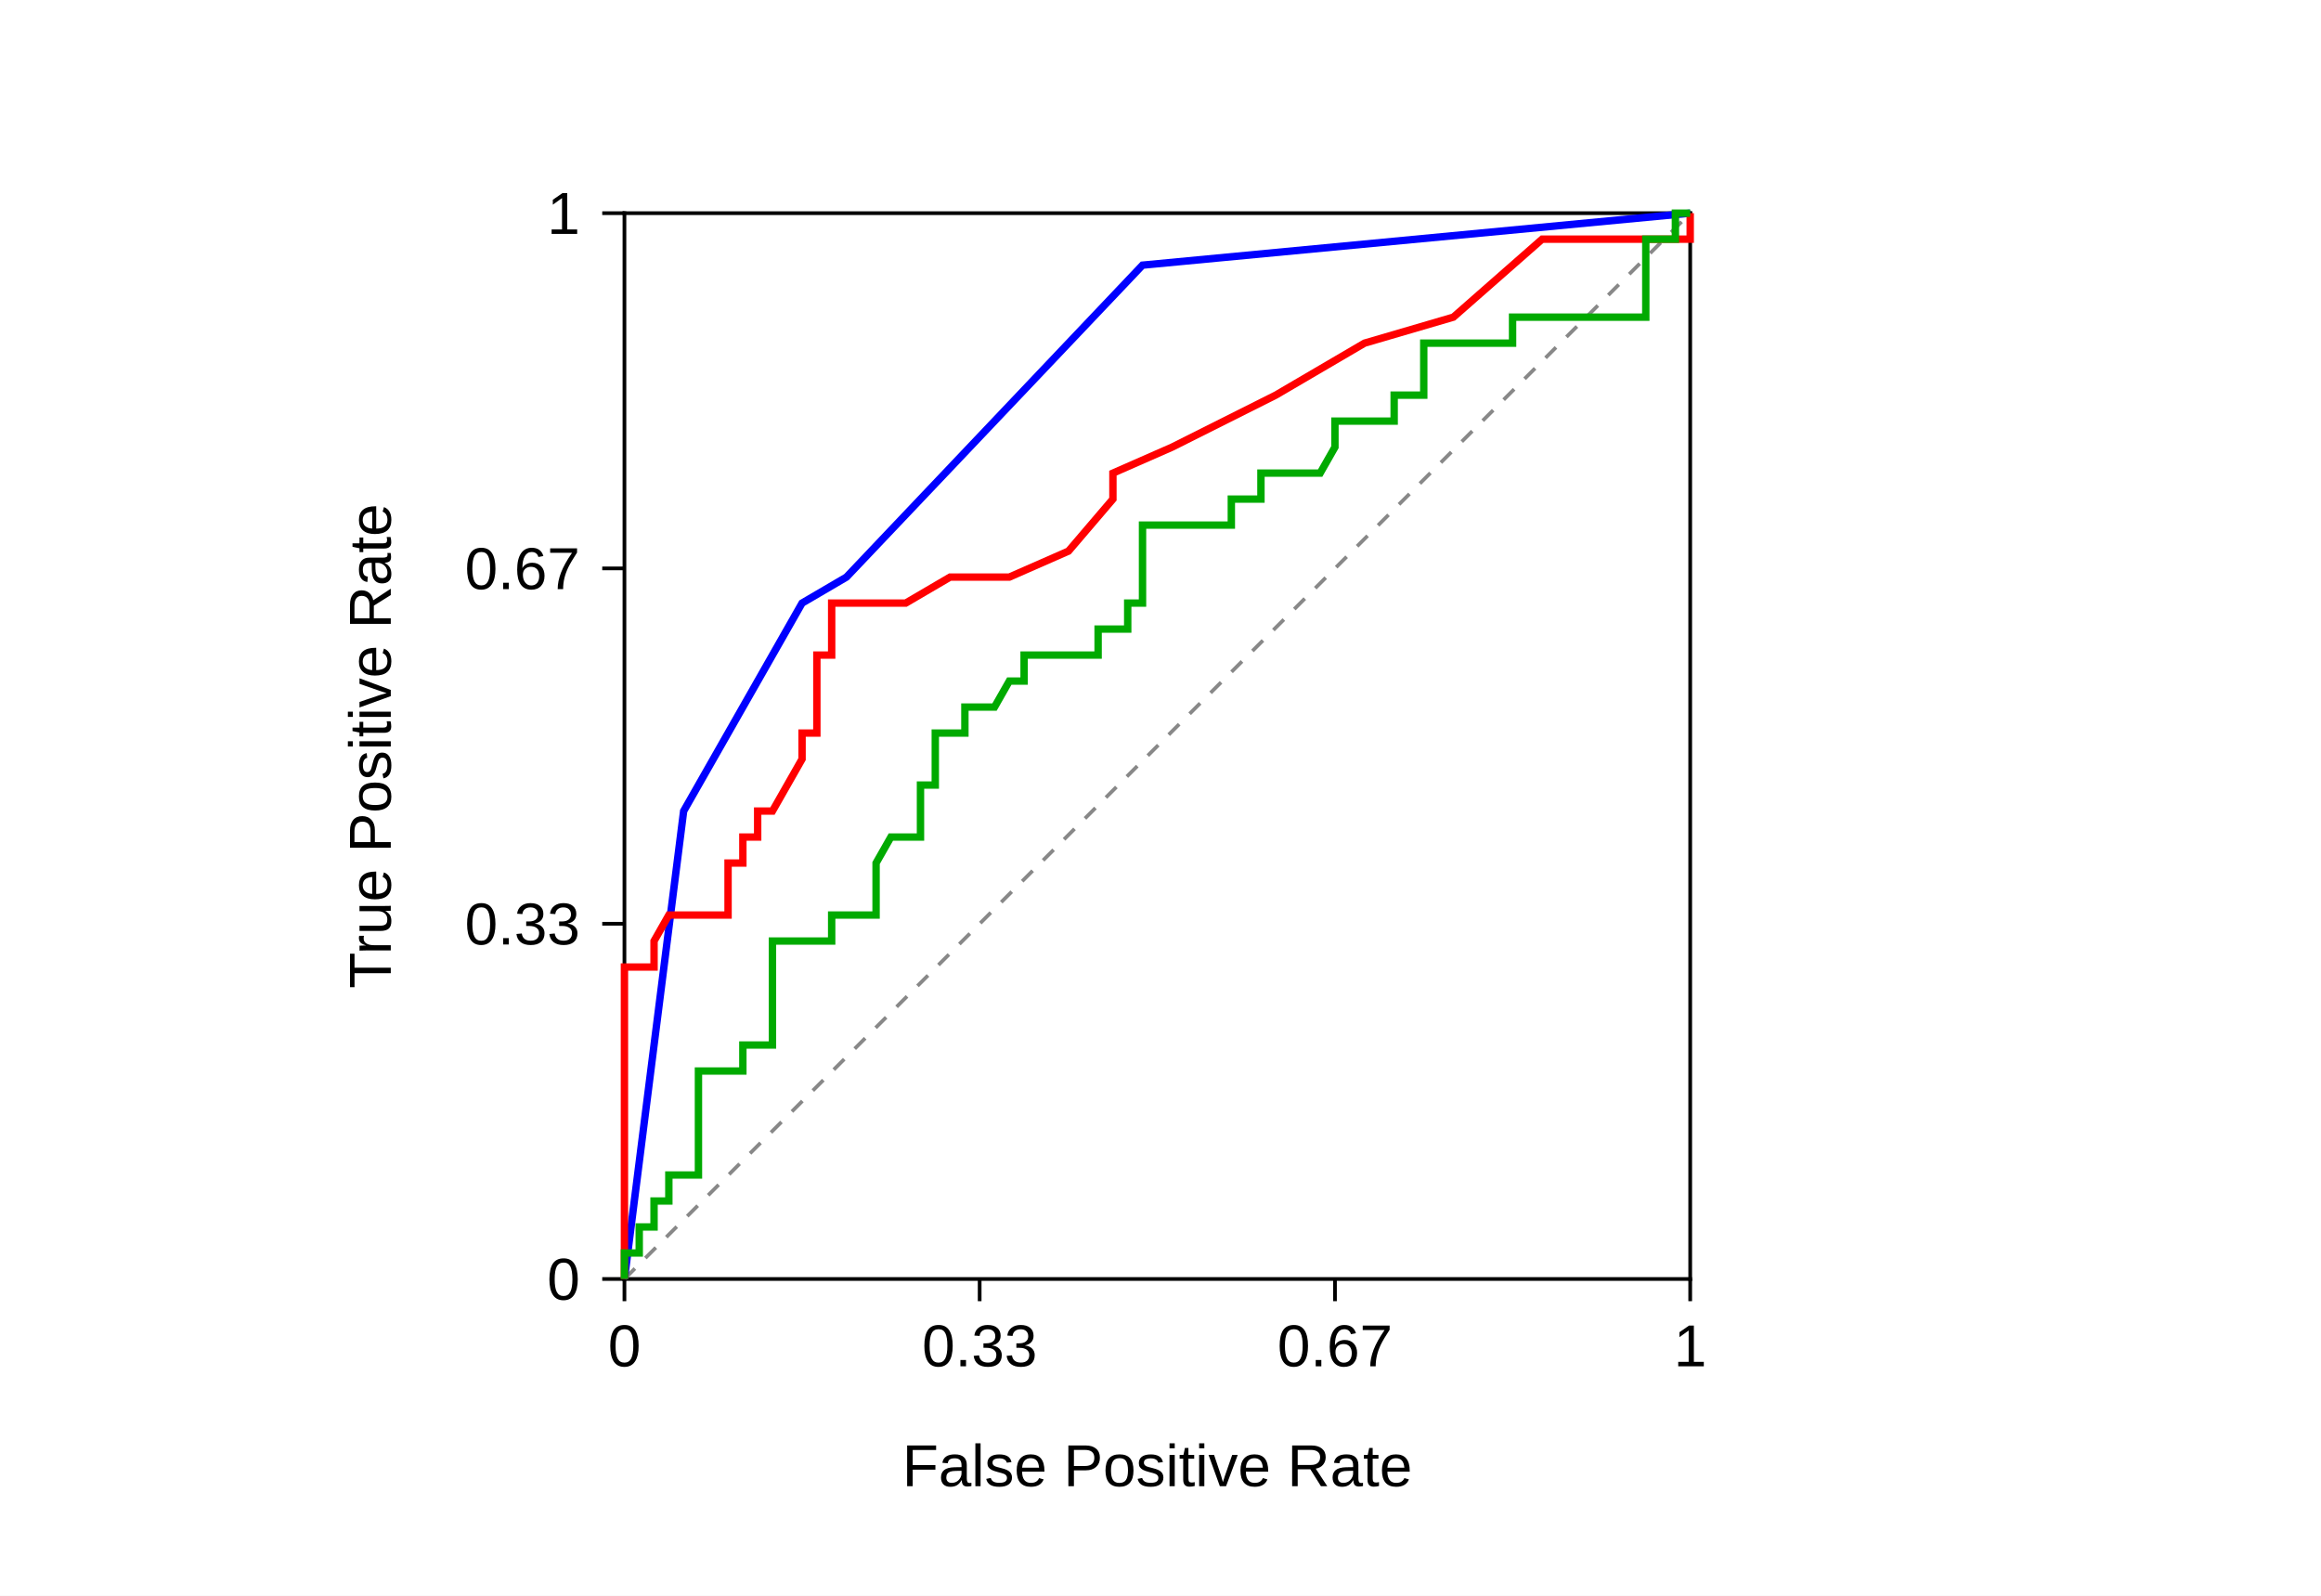
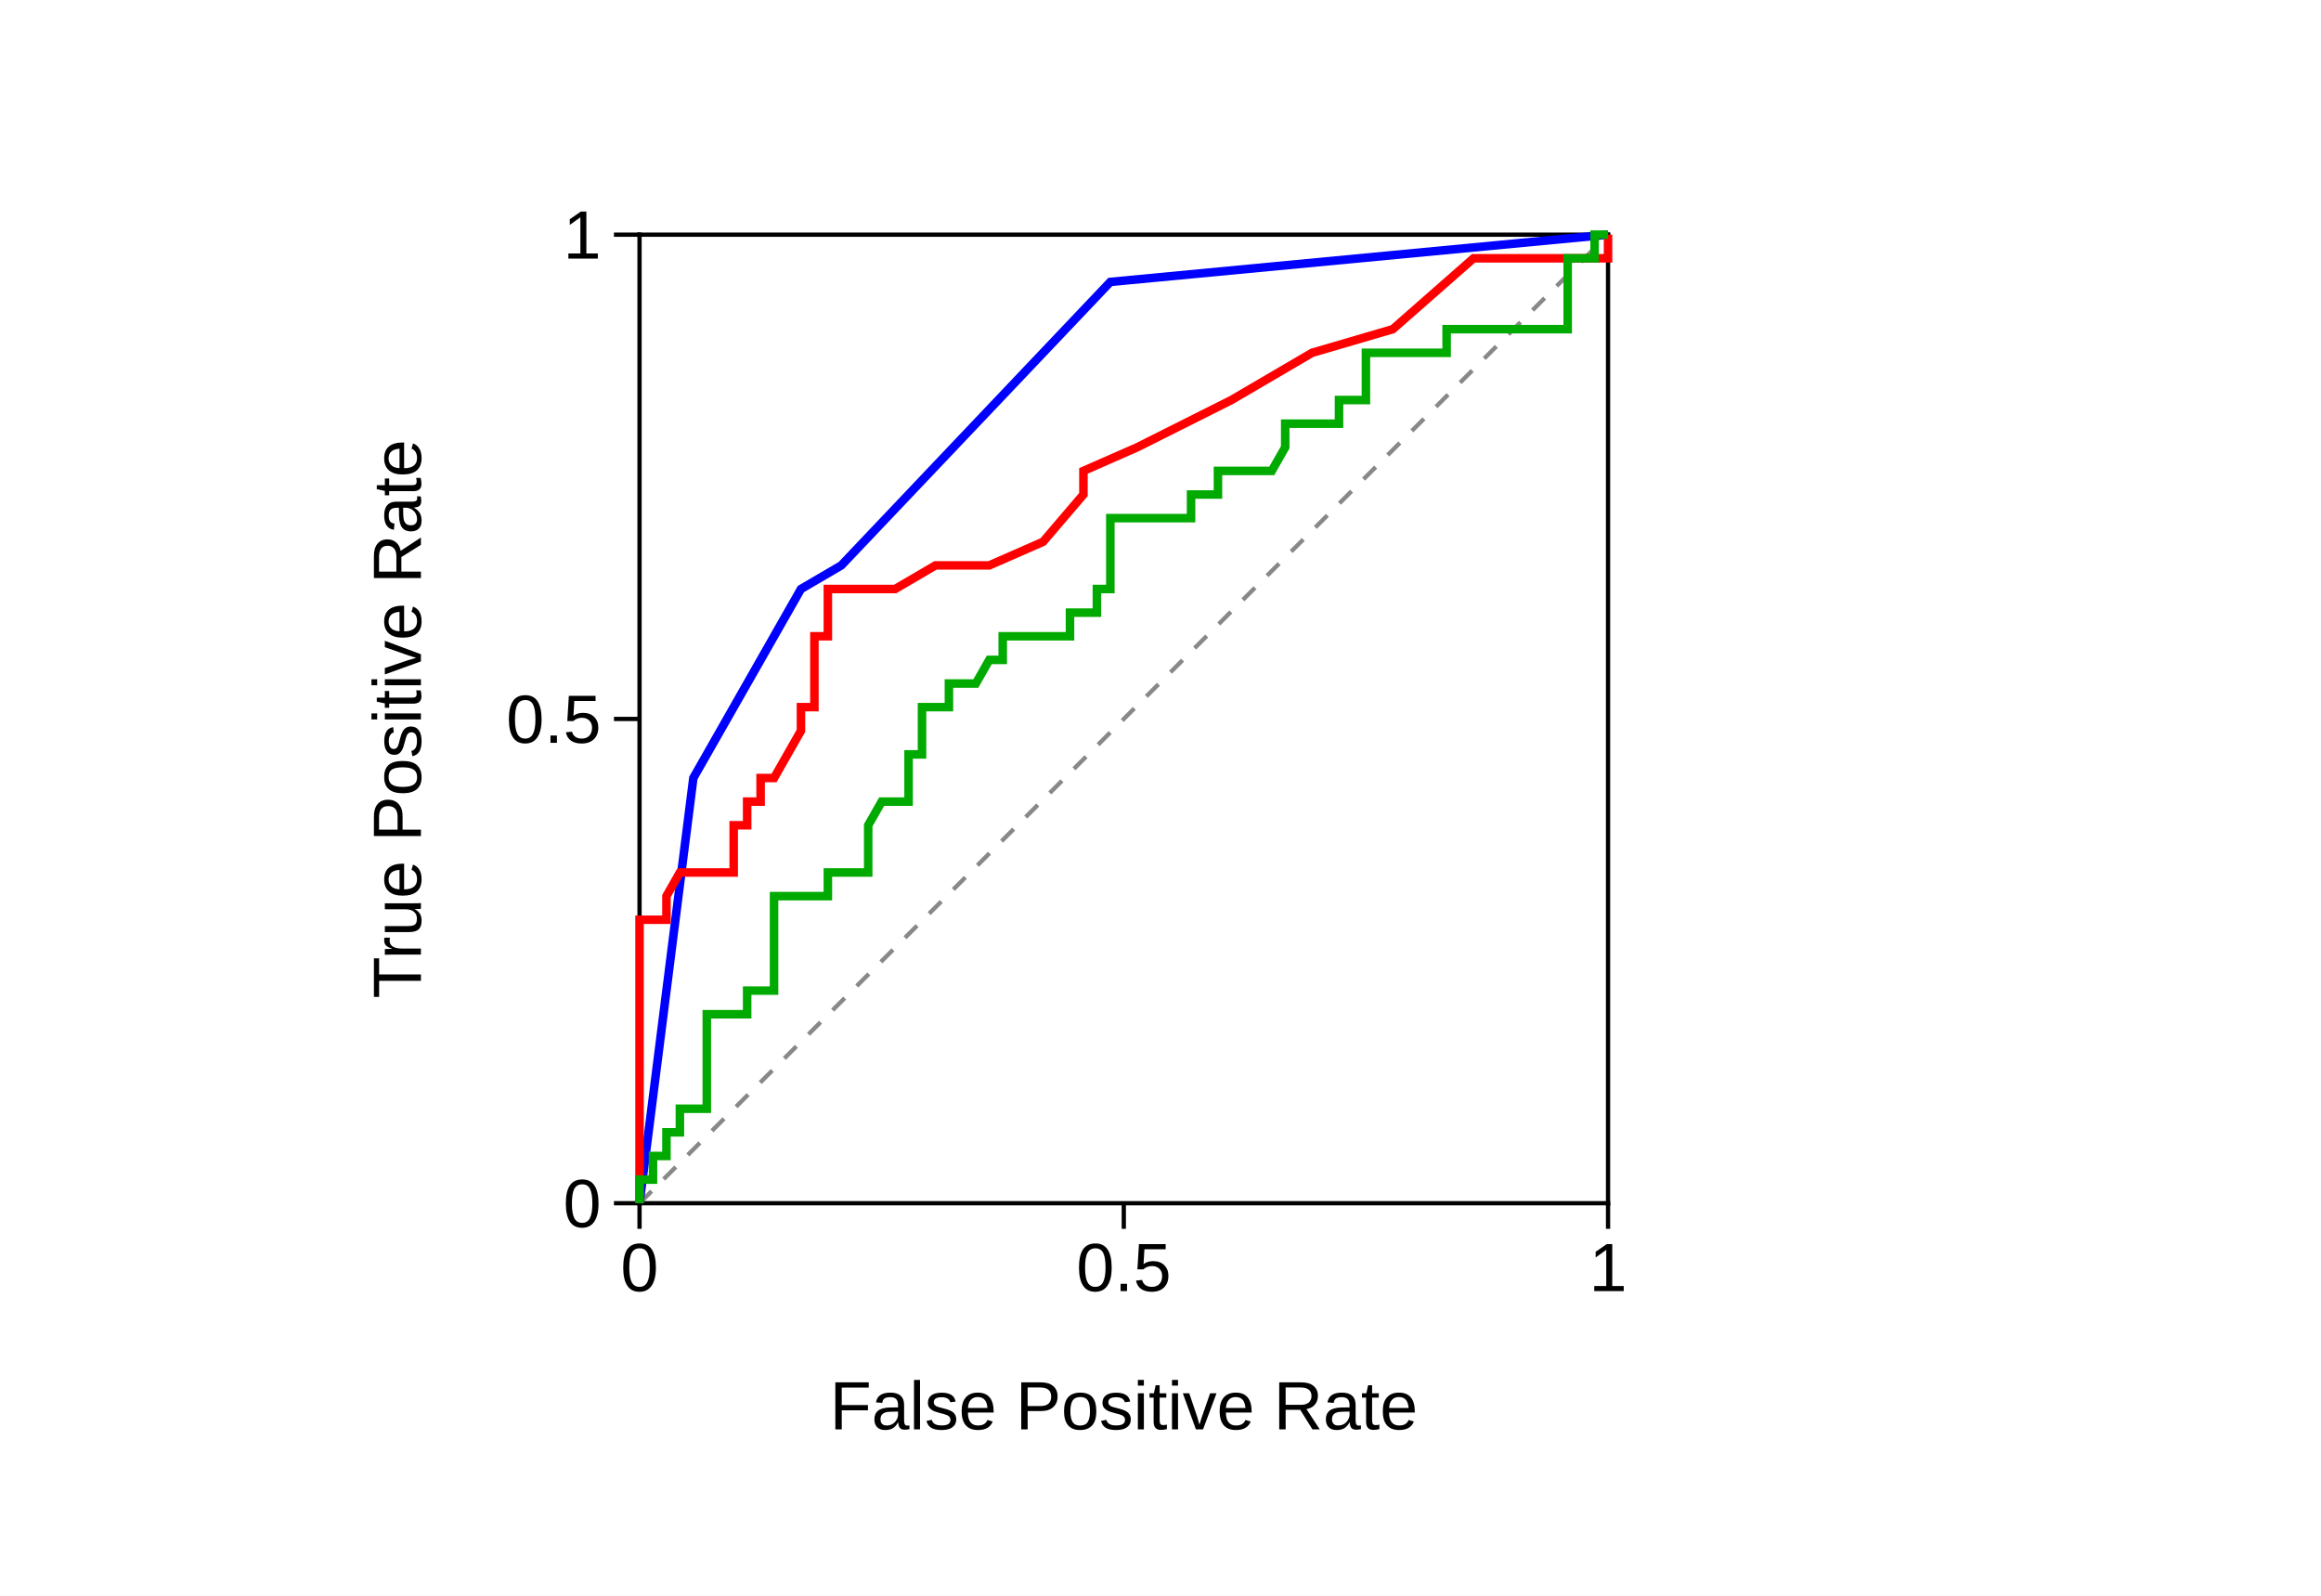
- <svg xmlns="http://www.w3.org/2000/svg" width="320" height="220" viewBox="0 0 320 220" role="img" aria-label="roc example rendered in Graphitix" data-graphitix-welcome-thumbnail="roc" data-preview-source="Graphitix owner-scoped SVG projection" data-source-format="svg" data-inline-ready="true" data-id-prefix="graphitix-welcome-roc-id-" data-export-projection="svg" data-graph-title-suppressed="true" data-proportional-stroke-contract="source-viewport-baked-strokes-v1" data-source-viewport-width="452" data-source-viewport-height="392" data-thumbnail-visual-scale="0.510204081633" data-non-scaling-stroke-count="0" preserveAspectRatio="xMidYMid meet" font-family="Arial, Helvetica, sans-serif">
+ <svg xmlns="http://www.w3.org/2000/svg" width="320" height="220" viewBox="0 0 320 220" role="img" aria-label="roc example rendered in Graphitix" data-graphitix-welcome-thumbnail="roc" data-preview-source="Graphitix owner-scoped SVG projection" data-source-format="svg" data-inline-ready="true" data-id-prefix="graphitix-welcome-roc-id-" data-export-projection="svg" data-graph-title-suppressed="true" data-proportional-stroke-contract="source-viewport-baked-strokes-v1" data-source-viewport-width="382.691208" data-source-viewport-height="340" data-thumbnail-visual-scale="0.588235294118" data-non-scaling-stroke-count="0" preserveAspectRatio="xMidYMid meet" font-family="Arial, Helvetica, sans-serif">
  <rect width="320" height="220" fill="#ffffff" data-welcome-thumbnail-background="true" />
-   <g transform="matrix(0.5102041 0 0 0.5102041 44.69388 10)" data-welcome-thumbnail-content="true">
-     <g id="graphitix-welcome-roc-id-1" transform="matrix(1 0 0 1 2 0)" data-export-physical-projection="materialized">
-       <line x1="79.141" y1="326" x2="367.141" y2="326" stroke="#000000" stroke-linecap="square" stroke-width="1" />
-       <line x1="79.141" y1="38" x2="79.141" y2="326" stroke="#000000" stroke-linecap="square" stroke-width="1" />
-       <line x1="79.141" y1="38" x2="367.141" y2="38" stroke="#000000" stroke-linecap="square" stroke-width="1" />
-       <line x1="367.141" y1="38" x2="367.141" y2="326" stroke="#000000" stroke-linecap="square" stroke-width="1" />
-       <line x1="79.141" y1="326" x2="367.141" y2="38" stroke="#888" stroke-dasharray="4,4" />
-       <line x1="79.141" y1="326" x2="79.141" y2="332" stroke="#000000" stroke-width="1" />
-       <text x="79.141" y="344" text-anchor="middle" font-size="16" fill="#000000" dy="5.6" font-family="Arial, Helvetica, sans-serif">0</text>
-       <line x1="175.131" y1="326" x2="175.131" y2="332" stroke="#000000" stroke-width="1" />
-       <text x="175.131" y="344" text-anchor="middle" font-size="16" fill="#000000" dy="5.6" font-family="Arial, Helvetica, sans-serif">0.33</text>
-       <line x1="271.15" y1="326" x2="271.15" y2="332" stroke="#000000" stroke-width="1" />
-       <text x="271.15" y="344" text-anchor="middle" font-size="16" fill="#000000" dy="5.6" font-family="Arial, Helvetica, sans-serif">0.67</text>
-       <line x1="367.141" y1="326" x2="367.141" y2="332" stroke="#000000" stroke-width="1" />
-       <text x="367.141" y="344" text-anchor="middle" font-size="16" fill="#000000" dy="5.6" font-family="Arial, Helvetica, sans-serif">1</text>
-       <line x1="73.141" y1="326" x2="79.141" y2="326" stroke="#000000" stroke-width="1" />
-       <text x="67.141" y="326" text-anchor="end" font-size="16" fill="#000000" font-family="Arial, Helvetica, sans-serif" dy="0.35em">0</text>
-       <line x1="73.141" y1="230.01" x2="79.141" y2="230.01" stroke="#000000" stroke-width="1" />
-       <text x="67.141" y="230.01" text-anchor="end" font-size="16" fill="#000000" font-family="Arial, Helvetica, sans-serif" dy="0.35em">0.33</text>
-       <line x1="73.141" y1="133.99" x2="79.141" y2="133.99" stroke="#000000" stroke-width="1" />
-       <text x="67.141" y="133.99" text-anchor="end" font-size="16" fill="#000000" font-family="Arial, Helvetica, sans-serif" dy="0.35em">0.67</text>
-       <line x1="73.141" y1="38" x2="79.141" y2="38" stroke="#000000" stroke-width="1" />
-       <text x="67.141" y="38" text-anchor="end" font-size="16" fill="#000000" font-family="Arial, Helvetica, sans-serif" dy="0.35em">1</text>
-       <text x="223.141" y="382" text-anchor="middle" font-size="16" fill="#000000" style=" touch-action: none" font-family="Arial, Helvetica, sans-serif">False Positive Rate</text>
-       <text x="16" y="182" text-anchor="middle" font-size="16" transform="rotate(-90 16 182)" fill="#000000" style=" touch-action: none" font-family="Arial, Helvetica, sans-serif">True Positive Rate</text>
-       <text x="223.141" y="25.6" text-anchor="middle" font-size="16" fill="#000000" style="visibility: hidden; touch-action: none" font-family="Arial, Helvetica, sans-serif">ROC curve</text>
-       <path d="M79.141 326L95.141 199.561L127.141 143.366L139.141 136.341L219.141 52.049L367.141 38" fill="none" stroke="#0000ff" stroke-width="2" />
-       <path d="M79.141 326L79.141 318.976L79.141 311.951L79.141 304.927L79.141 297.902L79.141 290.878L79.141 283.854L79.141 269.805L79.141 262.78L79.141 255.756L79.141 248.732L79.141 241.707L87.141 241.707L87.141 234.683L91.141 227.659L99.141 227.659L103.141 227.659L107.141 227.659L107.141 213.61L111.141 213.61L111.141 206.585L115.141 206.585L115.141 199.561L119.141 199.561L123.141 192.537L127.141 185.512L127.141 178.488L131.141 178.488L131.141 171.463L131.141 164.439L131.141 157.415L135.141 157.415L135.141 150.39L135.141 143.366L143.141 143.366L147.141 143.366L155.141 143.366L167.141 136.341L183.141 136.341L199.141 129.317L211.141 115.268L211.141 108.244L227.141 101.22L255.141 87.171L279.141 73.122L303.141 66.098L327.141 45.024L335.141 45.024L347.141 45.024L367.141 45.024L367.141 38" fill="none" stroke="#ff0000" stroke-width="2" />
-       <path d="M79.141 326L79.141 318.976L83.141 318.976L83.141 311.951L87.141 311.951L87.141 304.927L91.141 304.927L91.141 297.902L95.141 297.902L99.141 297.902L99.141 290.878L99.141 283.854L99.141 276.829L99.141 269.805L103.141 269.805L107.141 269.805L111.141 269.805L111.141 262.78L115.141 262.78L119.141 262.78L119.141 255.756L119.141 248.732L119.141 241.707L119.141 234.683L123.141 234.683L127.141 234.683L131.141 234.683L135.141 234.683L135.141 227.659L139.141 227.659L143.141 227.659L147.141 227.659L147.141 220.634L147.141 213.61L151.141 206.585L155.141 206.585L159.141 206.585L159.141 199.561L159.141 192.537L163.141 192.537L163.141 185.512L163.141 178.488L167.141 178.488L171.141 178.488L171.141 171.463L175.141 171.463L179.141 171.463L183.141 164.439L187.141 164.439L187.141 157.415L191.141 157.415L195.141 157.415L199.141 157.415L203.141 157.415L207.141 157.415L207.141 150.39L211.141 150.39L215.141 150.39L215.141 143.366L219.141 143.366L219.141 136.341L219.141 129.317L219.141 122.293L223.141 122.293L227.141 122.293L231.141 122.293L235.141 122.293L239.141 122.293L243.141 122.293L243.141 115.268L247.141 115.268L251.141 115.268L251.141 108.244L255.141 108.244L259.141 108.244L263.141 108.244L267.141 108.244L271.141 101.22L271.141 94.195L275.141 94.195L283.141 94.195L287.141 94.195L287.141 87.171L291.141 87.171L295.141 87.171L295.141 80.146L295.141 73.122L299.141 73.122L303.141 73.122L307.141 73.122L311.141 73.122L315.141 73.122L319.141 73.122L319.141 66.098L323.141 66.098L327.141 66.098L331.141 66.098L335.141 66.098L339.141 66.098L343.141 66.098L347.141 66.098L351.141 66.098L355.141 66.098L355.141 59.073L355.141 52.049L355.141 45.024L359.141 45.024L363.141 45.024L363.141 38L367.141 38" fill="none" stroke="#00aa00" stroke-width="2" />
+   <g transform="matrix(0.5882353 0 0 0.5882353 47.44376 10)" data-welcome-thumbnail-content="true">
+     <g id="graphitix-welcome-roc-id-1" transform="matrix(1 0 0 1 24.2422 0)" data-export-physical-projection="materialized">
+       <line x1="45" y1="265" x2="272" y2="265" stroke="#000000" stroke-linecap="square" stroke-width="1" />
+       <line x1="45" y1="38" x2="45" y2="265" stroke="#000000" stroke-linecap="square" stroke-width="1" />
+       <line x1="45" y1="38" x2="272" y2="38" stroke="#000000" stroke-linecap="square" stroke-width="1" />
+       <line x1="272" y1="38" x2="272" y2="265" stroke="#000000" stroke-linecap="square" stroke-width="1" />
+       <line x1="45" y1="265" x2="272" y2="38" stroke="#888" stroke-dasharray="4,4" />
+       <line x1="45" y1="265" x2="45" y2="271" stroke="#000000" stroke-width="1" />
+       <text x="45" y="280" text-anchor="middle" font-size="16" fill="#000000" dy="5.6" font-family="Arial, Helvetica, sans-serif">0</text>
+       <line x1="158.5" y1="265" x2="158.5" y2="271" stroke="#000000" stroke-width="1" />
+       <text x="158.5" y="280" text-anchor="middle" font-size="16" fill="#000000" dy="5.6" font-family="Arial, Helvetica, sans-serif">0.5</text>
+       <line x1="272" y1="265" x2="272" y2="271" stroke="#000000" stroke-width="1" />
+       <text x="272" y="280" text-anchor="middle" font-size="16" fill="#000000" dy="5.6" font-family="Arial, Helvetica, sans-serif">1</text>
+       <line x1="39" y1="265" x2="45" y2="265" stroke="#000000" stroke-width="1" />
+       <text x="36" y="265" text-anchor="end" font-size="16" fill="#000000" font-family="Arial, Helvetica, sans-serif" dy="0.35em">0</text>
+       <line x1="39" y1="151.5" x2="45" y2="151.5" stroke="#000000" stroke-width="1" />
+       <text x="36" y="151.5" text-anchor="end" font-size="16" fill="#000000" font-family="Arial, Helvetica, sans-serif" dy="0.35em">0.5</text>
+       <line x1="39" y1="38" x2="45" y2="38" stroke="#000000" stroke-width="1" />
+       <text x="36" y="38" text-anchor="end" font-size="16" fill="#000000" font-family="Arial, Helvetica, sans-serif" dy="0.35em">1</text>
+       <text x="158.5" y="318" text-anchor="middle" font-size="16" fill="#000000" style=" touch-action: none" font-family="Arial, Helvetica, sans-serif">False Positive Rate</text>
+       <text x="-6.242" y="151.5" text-anchor="middle" font-size="16" transform="rotate(-90 -6.242188 151.5)" fill="#000000" style=" touch-action: none" font-family="Arial, Helvetica, sans-serif">True Positive Rate</text>
+       <text x="158.5" y="25.6" text-anchor="middle" font-size="16" fill="#000000" style="visibility: hidden; touch-action: none" font-family="Arial, Helvetica, sans-serif">ROC curve</text>
+       <path d="M45 265L57.611 165.341L82.833 121.049L92.292 115.512L155.347 49.073L272 38" fill="none" stroke="#0000ff" stroke-width="2" />
+       <path d="M45 265L45 259.463L45 253.927L45 248.39L45 242.854L45 237.317L45 231.78L45 220.707L45 215.171L45 209.634L45 204.098L45 198.561L51.306 198.561L51.306 193.024L54.458 187.488L60.764 187.488L63.917 187.488L67.069 187.488L67.069 176.415L70.222 176.415L70.222 170.878L73.375 170.878L73.375 165.341L76.528 165.341L79.681 159.805L82.833 154.268L82.833 148.732L85.986 148.732L85.986 143.195L85.986 137.659L85.986 132.122L89.139 132.122L89.139 126.585L89.139 121.049L95.444 121.049L98.597 121.049L104.903 121.049L114.361 115.512L126.972 115.512L139.583 109.976L149.042 98.902L149.042 93.366L161.653 87.829L183.722 76.756L202.639 65.683L221.556 60.146L240.472 43.537L246.778 43.537L256.236 43.537L272 43.537L272 38" fill="none" stroke="#ff0000" stroke-width="2" />
+       <path d="M45 265L45 259.463L48.153 259.463L48.153 253.927L51.306 253.927L51.306 248.39L54.458 248.39L54.458 242.854L57.611 242.854L60.764 242.854L60.764 237.317L60.764 231.78L60.764 226.244L60.764 220.707L63.917 220.707L67.069 220.707L70.222 220.707L70.222 215.171L73.375 215.171L76.528 215.171L76.528 209.634L76.528 204.098L76.528 198.561L76.528 193.024L79.681 193.024L82.833 193.024L85.986 193.024L89.139 193.024L89.139 187.488L92.292 187.488L95.444 187.488L98.597 187.488L98.597 181.951L98.597 176.415L101.75 170.878L104.903 170.878L108.056 170.878L108.056 165.341L108.056 159.805L111.208 159.805L111.208 154.268L111.208 148.732L114.361 148.732L117.514 148.732L117.514 143.195L120.667 143.195L123.819 143.195L126.972 137.659L130.125 137.659L130.125 132.122L133.278 132.122L136.431 132.122L139.583 132.122L142.736 132.122L145.889 132.122L145.889 126.585L149.042 126.585L152.194 126.585L152.194 121.049L155.347 121.049L155.347 115.512L155.347 109.976L155.347 104.439L158.5 104.439L161.653 104.439L164.806 104.439L167.958 104.439L171.111 104.439L174.264 104.439L174.264 98.902L177.417 98.902L180.569 98.902L180.569 93.366L183.722 93.366L186.875 93.366L190.028 93.366L193.181 93.366L196.333 87.829L196.333 82.293L199.486 82.293L205.792 82.293L208.944 82.293L208.944 76.756L212.097 76.756L215.25 76.756L215.25 71.22L215.25 65.683L218.403 65.683L221.556 65.683L224.708 65.683L227.861 65.683L231.014 65.683L234.167 65.683L234.167 60.146L237.319 60.146L240.472 60.146L243.625 60.146L246.778 60.146L249.931 60.146L253.083 60.146L256.236 60.146L259.389 60.146L262.542 60.146L262.542 54.61L262.542 49.073L262.542 43.537L265.694 43.537L268.847 43.537L268.847 38L272 38" fill="none" stroke="#00aa00" stroke-width="2" />
    </g>
  </g>
</svg>
